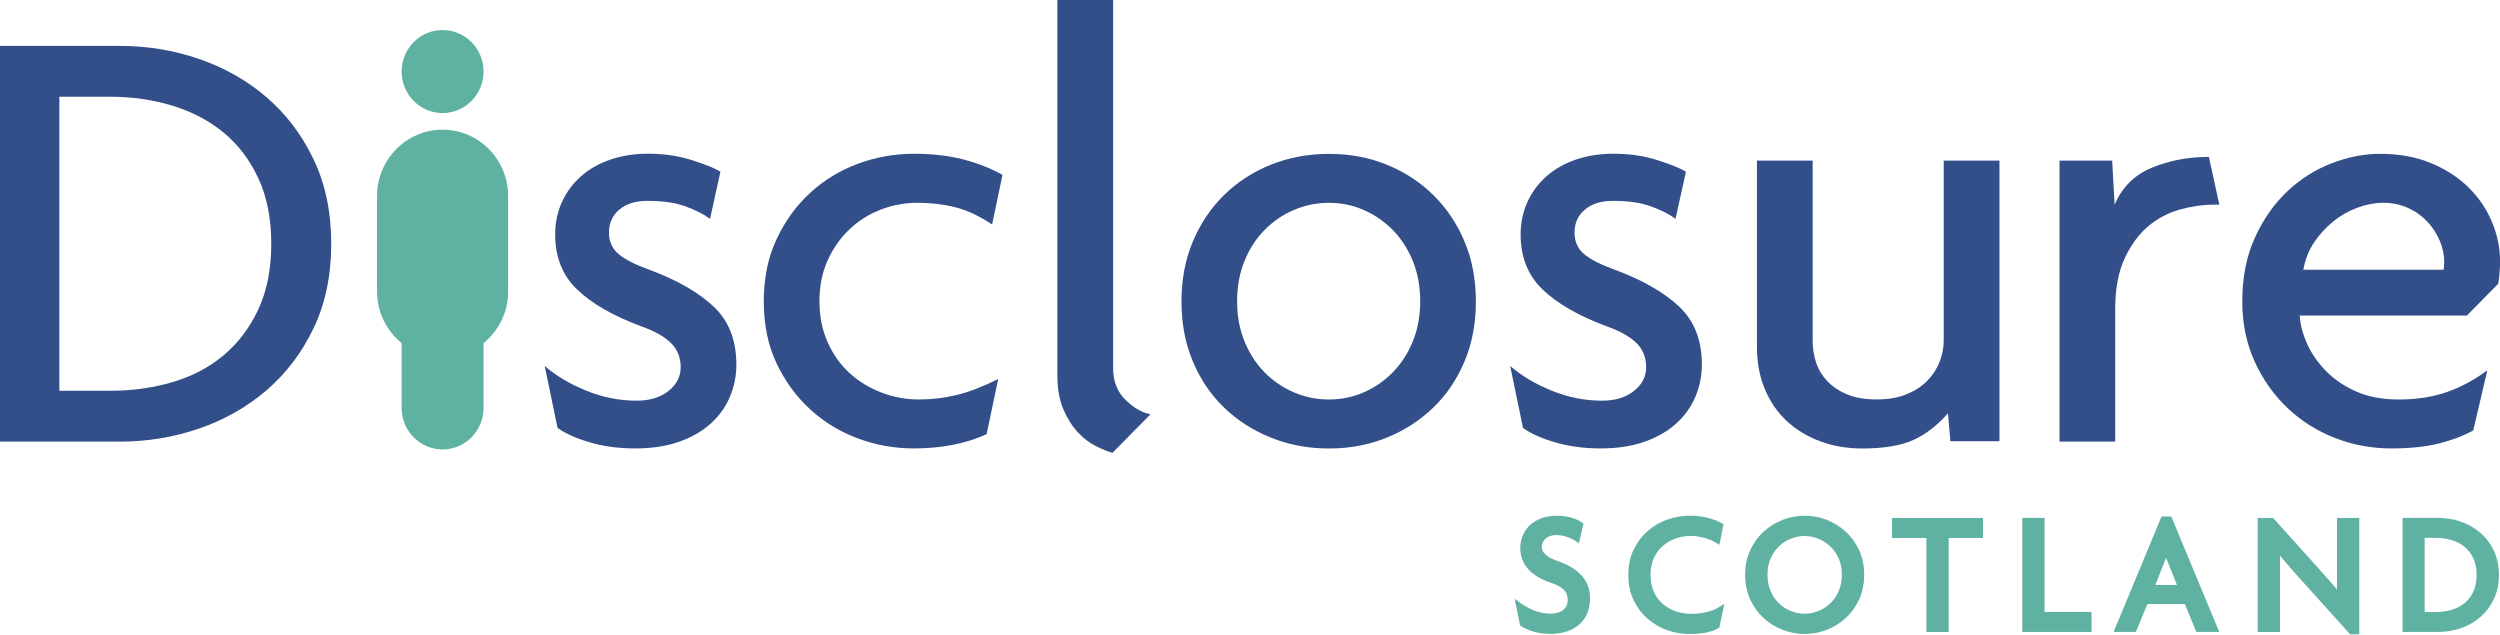
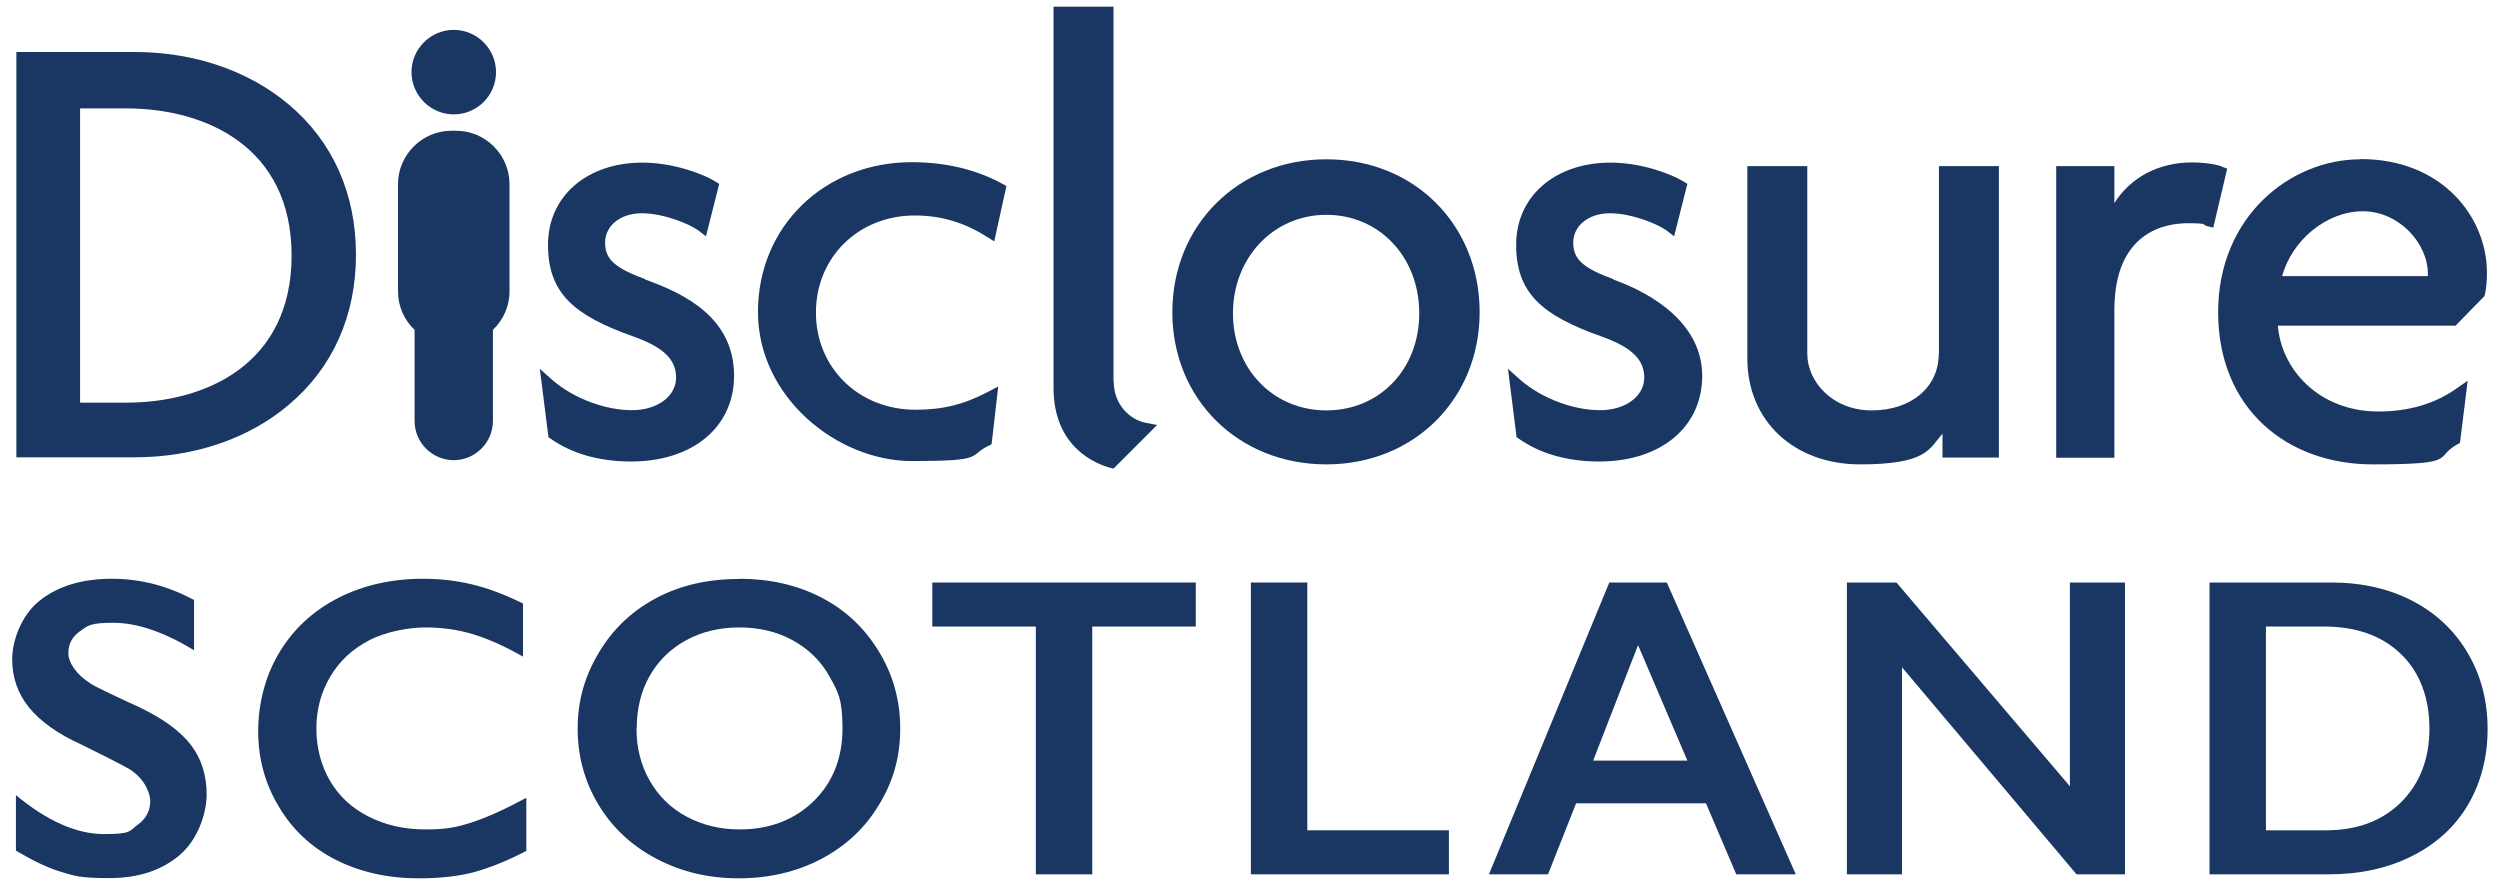
- <svg xmlns="http://www.w3.org/2000/svg" width="134" height="34" viewBox="0 0 134 34" fill="none">
-   <path d="M16.802 17.604C16.168 18.923 15.324 20.031 14.275 20.929C13.225 21.825 12.02 22.509 10.666 22.973C9.309 23.437 7.899 23.671 6.431 23.671H0V2.46H6.431C7.896 2.46 9.309 2.691 10.666 3.158C12.02 3.624 13.225 4.304 14.275 5.202C15.324 6.1 16.168 7.208 16.802 8.527C17.436 9.846 17.754 11.36 17.754 13.065C17.754 14.774 17.436 16.285 16.802 17.604ZM13.848 9.559C13.391 8.573 12.77 7.757 11.994 7.115C11.218 6.473 10.303 5.99 9.253 5.668C8.204 5.346 7.086 5.186 5.905 5.186H3.183V20.945H5.908C7.089 20.945 8.204 20.791 9.256 20.479C10.306 20.17 11.218 19.687 11.997 19.032C12.773 18.379 13.391 17.558 13.851 16.572C14.311 15.586 14.54 14.416 14.54 13.065C14.538 11.714 14.309 10.545 13.848 9.559Z" fill="#334F8A" />
-   <path d="M39.126 21.262C38.897 21.806 38.557 22.283 38.108 22.691C37.661 23.101 37.095 23.429 36.416 23.671C35.738 23.914 34.951 24.036 34.054 24.036C33.178 24.036 32.374 23.93 31.642 23.719C30.909 23.509 30.325 23.248 29.885 22.939L29.196 19.613C29.809 20.146 30.553 20.588 31.429 20.942C32.305 21.297 33.202 21.476 34.12 21.476C34.82 21.476 35.388 21.305 35.827 20.959C36.264 20.615 36.485 20.188 36.485 19.679C36.485 19.149 36.303 18.709 35.943 18.366C35.583 18.022 35.051 17.729 34.352 17.484C32.863 16.929 31.727 16.276 30.938 15.522C30.151 14.768 29.756 13.782 29.756 12.564C29.756 11.944 29.878 11.368 30.117 10.835C30.356 10.305 30.696 9.844 31.135 9.455C31.571 9.068 32.097 8.767 32.71 8.557C33.323 8.346 33.999 8.239 34.744 8.239C35.598 8.239 36.385 8.357 37.106 8.589C37.826 8.82 38.331 9.026 38.615 9.204L38.058 11.73C37.729 11.485 37.292 11.264 36.745 11.064C36.198 10.864 35.52 10.766 34.709 10.766C34.075 10.766 33.571 10.92 33.2 11.232C32.829 11.544 32.642 11.951 32.642 12.463C32.642 12.951 32.816 13.34 33.168 13.628C33.518 13.915 34.065 14.193 34.809 14.459C36.298 15.013 37.445 15.674 38.255 16.436C39.065 17.201 39.47 18.238 39.47 19.546C39.47 20.148 39.355 20.719 39.126 21.262Z" fill="#334F8A" />
-   <path d="M53.177 12.034C52.498 11.579 51.843 11.269 51.207 11.11C50.573 10.95 49.894 10.87 49.171 10.87C48.492 10.87 47.837 10.992 47.203 11.237C46.569 11.483 46.012 11.834 45.531 12.293C45.049 12.751 44.66 13.303 44.365 13.947C44.071 14.595 43.923 15.331 43.923 16.157C43.923 16.961 44.071 17.692 44.365 18.35C44.66 19.008 45.054 19.559 45.546 20.005C46.038 20.452 46.606 20.796 47.253 21.044C47.898 21.289 48.561 21.412 49.239 21.412C49.939 21.412 50.617 21.332 51.275 21.172C51.933 21.012 52.674 20.727 53.505 20.314L52.882 23.272C51.767 23.781 50.465 24.036 48.976 24.036C47.948 24.036 46.953 23.858 45.991 23.503C45.028 23.149 44.173 22.627 43.424 21.942C42.677 21.254 42.074 20.428 41.619 19.466C41.164 18.502 40.938 17.398 40.938 16.157C40.938 14.915 41.164 13.806 41.619 12.831C42.074 11.856 42.677 11.024 43.424 10.337C44.173 9.649 45.028 9.13 45.991 8.775C46.953 8.421 47.948 8.242 48.976 8.242C49.96 8.242 50.841 8.341 51.617 8.541C52.393 8.741 53.098 9.018 53.734 9.372L53.177 12.034Z" fill="#334F8A" />
-   <path d="M59.629 24.271C59.387 24.204 59.097 24.087 58.758 23.922C58.419 23.757 58.095 23.511 57.79 23.189C57.485 22.869 57.222 22.459 57.004 21.958C56.785 21.459 56.675 20.844 56.675 20.114V0H59.663V19.714C59.663 20.423 59.881 20.996 60.32 21.425C60.757 21.857 61.207 22.118 61.667 22.206L59.629 24.271Z" fill="#334F8A" />
-   <path d="M78.501 19.368C78.096 20.332 77.538 21.158 76.828 21.843C76.115 22.531 75.287 23.069 74.334 23.455C73.382 23.845 72.349 24.039 71.233 24.039C70.118 24.039 69.079 23.845 68.116 23.455C67.154 23.069 66.317 22.531 65.607 21.843C64.894 21.156 64.337 20.33 63.934 19.368C63.529 18.403 63.327 17.334 63.327 16.159C63.327 14.984 63.529 13.915 63.934 12.951C64.339 11.986 64.897 11.155 65.607 10.457C66.317 9.758 67.154 9.215 68.116 8.828C69.079 8.442 70.118 8.248 71.233 8.248C72.351 8.248 73.385 8.442 74.334 8.828C75.287 9.217 76.118 9.758 76.828 10.457C77.538 11.155 78.096 11.986 78.501 12.951C78.906 13.915 79.108 14.984 79.108 16.159C79.108 17.334 78.906 18.4 78.501 19.368ZM75.726 13.985C75.46 13.337 75.103 12.786 74.653 12.327C74.2 11.872 73.682 11.514 73.098 11.256C72.517 11 71.894 10.872 71.231 10.872C70.57 10.872 69.942 11 69.347 11.256C68.753 11.512 68.23 11.869 67.78 12.327C67.327 12.786 66.97 13.337 66.707 13.985C66.441 14.632 66.309 15.357 66.309 16.159C66.309 16.94 66.441 17.654 66.707 18.299C66.97 18.947 67.33 19.498 67.78 19.957C68.23 20.412 68.753 20.772 69.347 21.028C69.942 21.284 70.57 21.412 71.231 21.412C71.891 21.412 72.514 21.284 73.098 21.028C73.682 20.772 74.2 20.415 74.653 19.957C75.103 19.498 75.46 18.947 75.726 18.299C75.989 17.654 76.123 16.94 76.123 16.159C76.123 15.357 75.989 14.63 75.726 13.985Z" fill="#334F8A" />
-   <path d="M90.874 21.262C90.645 21.806 90.305 22.283 89.856 22.691C89.406 23.101 88.843 23.429 88.165 23.671C87.486 23.914 86.697 24.036 85.8 24.036C84.924 24.036 84.122 23.93 83.388 23.719C82.654 23.509 82.07 23.248 81.633 22.939L80.944 19.613C81.557 20.146 82.302 20.588 83.177 20.942C84.051 21.297 84.948 21.476 85.868 21.476C86.568 21.476 87.136 21.305 87.575 20.959C88.012 20.615 88.233 20.188 88.233 19.679C88.233 19.149 88.054 18.709 87.691 18.366C87.331 18.022 86.799 17.729 86.1 17.484C84.611 16.929 83.475 16.276 82.688 15.522C81.899 14.768 81.505 13.782 81.505 12.564C81.505 11.944 81.626 11.368 81.865 10.835C82.107 10.305 82.446 9.844 82.883 9.455C83.32 9.068 83.846 8.767 84.458 8.557C85.071 8.346 85.75 8.239 86.494 8.239C87.347 8.239 88.136 8.357 88.856 8.589C89.58 8.82 90.082 9.026 90.366 9.204L89.808 11.73C89.482 11.485 89.043 11.264 88.496 11.064C87.949 10.864 87.27 10.766 86.463 10.766C85.826 10.766 85.324 10.92 84.953 11.232C84.582 11.544 84.395 11.951 84.395 12.463C84.395 12.951 84.569 13.34 84.919 13.628C85.269 13.915 85.816 14.193 86.56 14.459C88.046 15.013 89.196 15.674 90.006 16.436C90.816 17.201 91.221 18.238 91.221 19.546C91.218 20.148 91.103 20.719 90.874 21.262Z" fill="#334F8A" />
-   <path d="M104.541 23.647L104.409 22.152C103.839 22.805 103.221 23.282 102.555 23.583C101.887 23.887 100.974 24.039 99.814 24.039C99.004 24.039 98.255 23.911 97.568 23.655C96.879 23.402 96.282 23.04 95.779 22.576C95.275 22.11 94.882 21.54 94.599 20.863C94.312 20.186 94.172 19.426 94.172 18.584V8.61H97.158V18.259C97.158 18.656 97.218 19.045 97.339 19.418C97.458 19.794 97.663 20.133 97.947 20.431C98.231 20.729 98.586 20.969 99.012 21.142C99.438 21.321 99.969 21.409 100.603 21.409C101.195 21.409 101.713 21.321 102.163 21.142C102.61 20.966 102.984 20.729 103.278 20.431C103.576 20.133 103.799 19.797 103.952 19.418C104.104 19.043 104.183 18.656 104.183 18.259V8.61H107.171V23.647H104.541V23.647Z" fill="#334F8A" />
-   <path d="M118.66 10.971C118.068 10.971 117.456 11.059 116.822 11.237C116.188 11.416 115.62 11.72 115.115 12.151C114.612 12.583 114.197 13.161 113.868 13.881C113.539 14.6 113.376 15.493 113.376 16.556V23.671H110.391V8.61H113.213L113.344 10.971C113.739 10.041 114.399 9.38 115.33 8.994C116.259 8.605 117.282 8.41 118.397 8.41L118.955 10.971H118.66Z" fill="#334F8A" />
-   <path d="M133.903 15.211L132.227 16.911H123.268C123.289 17.377 123.416 17.87 123.647 18.395C123.876 18.917 124.21 19.405 124.649 19.861C125.086 20.316 125.628 20.689 126.275 20.977C126.922 21.268 127.682 21.412 128.558 21.412C129.52 21.412 130.381 21.281 131.135 21.02C131.89 20.759 132.619 20.37 133.321 19.847L132.566 23.072C132.04 23.36 131.427 23.594 130.728 23.77C130.025 23.946 129.173 24.036 128.166 24.036C127.114 24.036 126.106 23.847 125.144 23.471C124.181 23.096 123.331 22.557 122.6 21.859C121.866 21.161 121.28 20.33 120.843 19.365C120.404 18.4 120.186 17.332 120.186 16.157C120.186 14.872 120.409 13.734 120.859 12.748C121.306 11.762 121.882 10.936 122.582 10.273C123.281 9.607 124.073 9.103 124.96 8.759C125.846 8.415 126.714 8.245 127.569 8.245C128.597 8.245 129.51 8.413 130.31 8.746C131.109 9.079 131.782 9.519 132.33 10.062C132.877 10.606 133.292 11.224 133.576 11.912C133.86 12.599 134.002 13.289 134.002 13.979C134 14.467 133.966 14.877 133.903 15.211ZM130.783 12.932C130.63 12.556 130.409 12.213 130.123 11.901C129.839 11.592 129.492 11.341 129.084 11.152C128.676 10.963 128.232 10.87 127.748 10.87C127.287 10.87 126.819 10.96 126.346 11.136C125.872 11.315 125.438 11.562 125.044 11.885C124.649 12.207 124.307 12.583 124.021 13.015C123.736 13.447 123.55 13.929 123.46 14.459H130.975C130.996 14.371 131.009 14.238 131.009 14.059C131.014 13.686 130.936 13.311 130.783 12.932Z" fill="#334F8A" />
-   <path d="M84.719 30.79C84.564 30.633 84.377 30.491 84.161 30.369C83.948 30.249 83.711 30.145 83.454 30.057C82.914 29.87 82.638 29.62 82.638 29.311C82.638 29.143 82.704 29.002 82.838 28.874C82.975 28.743 83.164 28.682 83.417 28.682C83.63 28.682 83.83 28.717 84.014 28.786C84.201 28.855 84.343 28.924 84.435 28.988L84.627 29.124L84.876 28.069L84.792 28.005C84.674 27.915 84.5 27.835 84.261 27.757C83.772 27.6 83.072 27.603 82.601 27.784C82.357 27.877 82.149 28.008 81.983 28.168C81.817 28.33 81.694 28.519 81.61 28.73C81.528 28.938 81.486 29.156 81.486 29.375C81.486 29.814 81.633 30.198 81.92 30.515C82.199 30.822 82.612 31.067 83.148 31.245C83.467 31.352 83.698 31.48 83.838 31.629C83.966 31.77 84.03 31.941 84.03 32.154C84.03 32.378 83.953 32.551 83.801 32.684C83.475 32.964 82.82 32.935 82.304 32.751C82.038 32.658 81.773 32.514 81.512 32.33L81.184 32.098L81.476 33.521L81.528 33.559C81.691 33.67 81.912 33.769 82.191 33.852C82.467 33.934 82.772 33.977 83.096 33.977C83.435 33.977 83.738 33.932 83.998 33.841C84.264 33.75 84.49 33.617 84.671 33.449C84.856 33.279 84.998 33.074 85.09 32.842C85.179 32.612 85.226 32.354 85.226 32.074C85.226 31.813 85.182 31.571 85.095 31.357C85.005 31.144 84.879 30.952 84.719 30.79Z" fill="#5FB2A2" />
-   <path d="M91.484 32.803C91.026 32.918 90.389 32.961 89.821 32.766C89.566 32.678 89.335 32.548 89.132 32.377C88.932 32.209 88.772 31.993 88.651 31.732C88.53 31.474 88.469 31.165 88.469 30.816C88.469 30.461 88.532 30.149 88.656 29.891C88.78 29.632 88.943 29.414 89.143 29.246C89.343 29.076 89.577 28.945 89.832 28.857C90.224 28.724 90.642 28.694 91.021 28.758C91.155 28.782 91.284 28.812 91.405 28.846C91.523 28.881 91.628 28.918 91.726 28.961C91.82 29.003 91.902 29.044 91.968 29.084L92.16 29.198L92.378 28.103L92.281 28.044C92.094 27.932 91.86 27.842 91.565 27.762C91.008 27.61 90.171 27.567 89.382 27.842C89.001 27.975 88.651 28.175 88.343 28.439C88.033 28.702 87.775 29.035 87.578 29.427C87.378 29.824 87.278 30.291 87.278 30.816C87.278 31.335 87.378 31.799 87.572 32.193C87.767 32.585 88.022 32.918 88.335 33.185C88.643 33.446 88.995 33.648 89.379 33.782C89.761 33.915 90.145 33.981 90.518 33.981C90.902 33.981 91.205 33.957 91.442 33.909C91.681 33.861 91.899 33.784 92.089 33.68L92.154 33.646L92.425 32.367L92.112 32.558C91.944 32.657 91.734 32.742 91.484 32.803Z" fill="#5FB2A2" />
-   <path d="M98.919 28.487C98.622 28.217 98.28 28.007 97.901 27.86C97.144 27.57 96.313 27.57 95.558 27.86C95.179 28.007 94.837 28.217 94.54 28.487C94.24 28.758 93.998 29.094 93.817 29.48C93.633 29.872 93.54 30.317 93.54 30.808C93.54 31.303 93.633 31.751 93.817 32.143C93.998 32.532 94.24 32.867 94.54 33.137C94.837 33.406 95.179 33.616 95.558 33.763C95.937 33.907 96.331 33.981 96.731 33.981C97.131 33.981 97.525 33.907 97.904 33.763C98.28 33.616 98.625 33.406 98.922 33.137C99.219 32.865 99.464 32.532 99.645 32.143C99.827 31.751 99.919 31.301 99.919 30.808C99.919 30.32 99.827 29.872 99.645 29.48C99.461 29.091 99.219 28.758 98.919 28.487ZM98.722 30.808C98.722 31.141 98.664 31.439 98.549 31.698C98.433 31.956 98.278 32.177 98.088 32.353C97.896 32.529 97.681 32.665 97.444 32.758C96.965 32.945 96.476 32.939 96.008 32.758C95.771 32.668 95.555 32.532 95.369 32.356C95.182 32.183 95.029 31.961 94.911 31.7C94.795 31.442 94.737 31.141 94.737 30.81C94.737 30.477 94.795 30.179 94.911 29.923C95.027 29.664 95.182 29.446 95.369 29.27C95.555 29.094 95.768 28.958 96.008 28.868C96.245 28.774 96.489 28.729 96.731 28.729C96.968 28.729 97.207 28.774 97.444 28.868C97.681 28.961 97.899 29.097 98.088 29.273C98.278 29.448 98.43 29.667 98.549 29.923C98.664 30.179 98.722 30.477 98.722 30.808Z" fill="#5FB2A2" />
-   <path d="M101.416 28.836H103.255V33.875H104.449V28.836H106.287V27.762H101.416V28.836Z" fill="#5FB2A2" />
-   <path d="M112.108 32.798V33.872H108.394V27.759H109.588V32.798H112.108Z" fill="#5FB2A2" />
-   <path d="M125.259 31.335C125.259 31.423 125.259 31.511 125.262 31.596L125.249 31.58C125.143 31.455 125.036 31.332 124.928 31.21C124.823 31.09 124.717 30.973 124.617 30.853C124.515 30.733 124.42 30.626 124.336 30.538L121.84 27.762H121.011V33.875H122.208V30.12C122.208 30.011 122.208 29.899 122.205 29.782C122.324 29.92 122.445 30.067 122.574 30.216C122.808 30.491 123.031 30.746 123.247 30.981L125.967 34H126.456V27.762H125.262V31.335H125.259Z" fill="#5FB2A2" />
-   <path d="M133.666 29.507C133.484 29.129 133.237 28.806 132.934 28.548C132.635 28.292 132.285 28.095 131.898 27.959C131.514 27.826 131.106 27.759 130.691 27.759H128.776V33.872H130.691C131.106 33.872 131.511 33.806 131.898 33.672C132.287 33.539 132.635 33.342 132.934 33.086C133.237 32.828 133.481 32.505 133.666 32.127C133.85 31.746 133.942 31.306 133.942 30.816C133.942 30.325 133.847 29.888 133.666 29.507ZM129.962 28.828H130.546C130.851 28.828 131.143 28.87 131.414 28.953C131.68 29.033 131.914 29.158 132.108 29.318C132.3 29.478 132.456 29.683 132.571 29.928C132.687 30.173 132.745 30.472 132.745 30.816C132.745 31.159 132.687 31.458 132.571 31.706C132.458 31.951 132.3 32.159 132.108 32.321C131.914 32.486 131.68 32.606 131.417 32.686C131.146 32.766 130.854 32.806 130.546 32.806H129.962V28.828Z" fill="#5FB2A2" />
-   <path d="M116.38 27.682H115.859L113.589 33.15L113.378 33.646L113.289 33.872H114.483L115.099 32.377H117.108L117.724 33.872H118.952L116.38 27.682ZM115.527 31.354L115.998 30.163C116.035 30.085 116.069 29.995 116.106 29.899C116.143 29.995 116.177 30.085 116.209 30.163L116.685 31.354H115.527Z" fill="#5FB2A2" />
-   <path d="M25.919 3.835C25.919 5.063 24.935 6.06 23.723 6.06C22.51 6.06 21.526 5.063 21.526 3.835C21.526 2.606 22.51 1.61 23.723 1.61C24.935 1.61 25.919 2.606 25.919 3.835Z" fill="#5FB2A2" />
-   <path d="M23.723 6.952C21.781 6.952 20.209 8.546 20.209 10.513V15.632C20.209 16.751 20.729 17.737 21.526 18.392V21.865C21.526 23.093 22.51 24.09 23.723 24.09C24.935 24.09 25.919 23.093 25.919 21.865V18.392C26.716 17.737 27.237 16.751 27.237 15.632V10.513C27.237 8.546 25.664 6.952 23.723 6.952Z" fill="#5FB2A2" />
+ <svg xmlns="http://www.w3.org/2000/svg" id="svg1" viewBox="0 0 113 40">
+   <defs>
+     <style>
+       .cls-1 {
+         fill: #193762;
+       }
+     </style>
+   </defs>
+   <g id="layer-MC1">
+     <path id="path1" class="cls-1" d="M3.62,4.9h2.08c3.62,0,7.48,1.75,7.48,6.65s-3.86,6.65-7.48,6.65h-2.08s0-13.29,0-13.29ZM13.06,4.73c-1.81-1.53-4.29-2.38-6.97-2.38H.74v18.32h5.35c2.68,0,5.16-.84,6.97-2.38,1.98-1.67,3.03-4.02,3.03-6.78s-1.05-5.11-3.03-6.78" />
+     <path id="path3" class="cls-1" d="M29.17,12.62c-1.37-.5-1.82-.9-1.82-1.65s.67-1.33,1.66-1.33,2.17.49,2.56.78l.34.26.6-2.37-.18-.11c-.56-.34-1.9-.85-3.29-.85-2.51,0-4.27,1.52-4.27,3.71s1.16,3.2,3.89,4.16c1.33.48,1.9,1.03,1.9,1.85s-.82,1.47-2,1.47-2.61-.51-3.6-1.37l-.56-.5.39,3.09.1.07c.97.68,2.2,1.03,3.64,1.03,2.78,0,4.65-1.56,4.65-3.87,0-2.59-2.15-3.69-4.03-4.36" />
+     <path id="path5" class="cls-1" d="M41.36,9.74c1.16,0,2.22.31,3.24.96l.34.21.55-2.5-.18-.1c-1.16-.64-2.57-.98-4.09-.98-3.97,0-6.96,2.91-6.96,6.77s3.59,6.74,6.96,6.74,2.51-.23,3.46-.69l.14-.07.3-2.61-.48.25c-1.09.57-2.03.8-3.26.8-2.56,0-4.5-1.89-4.5-4.39s1.92-4.39,4.47-4.39" />
+     <path id="path7" class="cls-1" d="M50.33,17.25V.3h-2.71v17.23c0,2.71,1.95,3.45,2.55,3.61l.16.04,1.97-1.97-.52-.1c-.71-.14-1.44-.83-1.44-1.86" />
+     <path id="path9" class="cls-1" d="M59.95,18.55c-2.41,0-4.22-1.89-4.22-4.39s1.82-4.45,4.22-4.45,4.2,1.91,4.2,4.45-1.8,4.39-4.2,4.39M59.95,7.2c-3.97,0-6.96,2.97-6.96,6.91s2.99,6.88,6.96,6.88,6.93-2.96,6.93-6.88-2.92-6.91-6.93-6.91" />
+     <path id="path11" class="cls-1" d="M72.93,12.62c-1.37-.5-1.82-.9-1.82-1.65s.67-1.33,1.66-1.33,2.17.49,2.56.78l.34.26.6-2.37-.18-.11c-.56-.34-1.9-.85-3.29-.85-2.51,0-4.27,1.52-4.27,3.71s1.16,3.2,3.89,4.16c1.33.48,1.9,1.03,1.9,1.85s-.82,1.47-2,1.47-2.61-.51-3.6-1.37l-.56-.5.39,3.09.1.07c.97.68,2.2,1.03,3.64,1.03,2.78,0,4.65-1.56,4.65-3.87s-2.15-3.69-4.03-4.36" />
+     <path id="path13" class="cls-1" d="M87.63,16c0,1.5-1.24,2.55-3.03,2.55s-2.91-1.32-2.91-2.55V7.51h-2.71v8.69c0,2.82,2.1,4.79,5.1,4.79s3.12-.69,3.72-1.39v1.08h2.55V7.51h-2.71v8.49h0Z" />
+     <path id="path15" class="cls-1" d="M100.42,7.52c-.37-.13-.99-.18-1.32-.18-1.54,0-2.8.68-3.53,1.84v-1.67h-2.63v13.18h2.63v-6.68c0-3.54,2.31-3.92,3.31-3.92s.63.07.88.13l.28.07.63-2.67-.24-.08h0Z" />
+     <path id="path17" class="cls-1" d="M103.15,12.49c.45-1.65,2.02-2.94,3.65-2.94s2.94,1.44,2.94,2.83,0,.07,0,.1h-6.6ZM106.69,7.2c-3.16,0-6.43,2.58-6.43,6.91s3.07,6.88,6.99,6.88,2.74-.3,3.81-.9l.13-.07.35-2.81-.52.36c-.98.69-2.17,1.03-3.51,1.03-2.72,0-4.4-1.93-4.55-3.88h8.03l1.31-1.34.02-.08c.06-.27.09-.6.09-.98,0-2.48-2-5.13-5.71-5.13" />
+     <path id="path19" class="cls-1" d="M20.63,5.91h-.23c-1.32,0-2.41,1.09-2.41,2.41v4.85c0,.68.29,1.31.75,1.74v4.12c0,.98.8,1.77,1.77,1.77s1.77-.8,1.77-1.77v-4.12c.46-.44.75-1.06.75-1.74v-4.85c0-1.32-1.09-2.41-2.41-2.41" />
+     <path id="path21" class="cls-1" d="M22.42,3.26c0,1.06-.86,1.91-1.91,1.91s-1.91-.86-1.91-1.91.86-1.91,1.91-1.91,1.91.86,1.91,1.91" />
+     <path id="path23" class="cls-1" d="M5.06,26.16c1.29,0,2.52.32,3.71.96v2.27c-1.37-.83-2.58-1.24-3.64-1.24s-1.14.12-1.5.37c-.36.25-.54.58-.54,1s.34.96,1.01,1.38c.19.13.92.48,2.18,1.06,1.08.51,1.86,1.08,2.34,1.7s.72,1.37.72,2.25-.41,2.05-1.22,2.74c-.81.69-1.87,1.04-3.17,1.04s-1.57-.09-2.18-.28c-.61-.18-1.29-.51-2.05-.96v-2.51c1.41,1.17,2.74,1.76,3.98,1.76s1.13-.13,1.51-.41c.38-.27.58-.63.58-1.07s-.33-1.11-1-1.49c-.55-.3-1.27-.66-2.14-1.09-1.04-.47-1.82-1.03-2.33-1.65-.51-.63-.77-1.36-.77-2.19s.41-1.99,1.24-2.65c.83-.66,1.92-.99,3.27-.99" />
+     <path id="path25" class="cls-1" d="M19.12,26.16c.75,0,1.48.08,2.2.25.72.17,1.49.46,2.32.87v2.4c-.81-.46-1.56-.8-2.25-1.01-.69-.21-1.41-.31-2.16-.31s-1.79.19-2.54.58-1.34.93-1.76,1.64-.63,1.49-.63,2.35.21,1.67.62,2.37,1,1.24,1.76,1.62c.76.38,1.6.57,2.55.57s1.42-.1,2.07-.31c.66-.21,1.49-.58,2.49-1.12v2.4c-.86.45-1.64.76-2.36.96-.72.19-1.55.28-2.51.28-1.39,0-2.63-.28-3.73-.83-1.09-.55-1.96-1.35-2.58-2.4-.63-1.04-.94-2.18-.94-3.42s.32-2.52.97-3.58c.64-1.06,1.53-1.87,2.66-2.45,1.13-.57,2.4-.86,3.82-.86" />
+     <path id="path27" class="cls-1" d="M28.77,32.93c0,.88.2,1.66.6,2.36s.95,1.24,1.66,1.62c.71.38,1.51.58,2.4.58,1.36,0,2.47-.43,3.34-1.27.87-.85,1.31-1.95,1.31-3.29s-.2-1.66-.59-2.36-.95-1.24-1.66-1.63-1.52-.58-2.41-.58-1.7.19-2.41.58c-.71.39-1.26.93-1.65,1.62s-.58,1.49-.58,2.36M33.42,26.16c1.37,0,2.6.28,3.69.84s1.96,1.37,2.61,2.44c.65,1.06.97,2.22.97,3.49s-.31,2.38-.95,3.43c-.63,1.06-1.5,1.87-2.61,2.46-1.11.58-2.35.88-3.74.88s-2.61-.3-3.73-.89c-1.12-.59-1.99-1.41-2.61-2.44s-.94-2.18-.94-3.43.31-2.35.94-3.41c.62-1.06,1.48-1.89,2.58-2.48,1.09-.59,2.35-.88,3.78-.88" />
+     <path id="path29" class="cls-1" d="M54.05,26.33v1.99h-4.68v11.2h-2.55v-11.2h-4.68v-1.99h11.92,0Z" />
+     <path id="path31" class="cls-1" d="M59.09,26.33v11.2h6.4v1.99h-8.95v-13.19h2.55,0Z" />
+     <path id="path33" class="cls-1" d="M72.01,34.38h4.26l-2.23-5.22-2.03,5.22h0ZM75.34,26.33l5.83,13.19h-2.69l-1.37-3.21h-5.87l-1.27,3.21h-2.67l5.44-13.19h2.61,0Z" />
+     <path id="path35" class="cls-1" d="M85.72,26.33l7.84,9.21v-9.21h2.49v13.19h-2.19l-7.89-9.36v9.36h-2.49v-13.19h2.24Z" />
+     <path id="path37" class="cls-1" d="M105.13,37.53c1.41,0,2.54-.42,3.4-1.27.85-.85,1.28-1.96,1.28-3.33s-.43-2.55-1.29-3.37c-.86-.83-2.02-1.24-3.47-1.24h-2.63v9.21h2.71,0ZM105.39,26.33c1.37,0,2.6.28,3.67.84,1.07.56,1.9,1.35,2.49,2.36s.89,2.15.89,3.42-.3,2.43-.89,3.43-1.44,1.77-2.54,2.32c-1.09.55-2.35.82-3.77.82h-5.37v-13.19h5.53Z" />
+   </g>
</svg>
